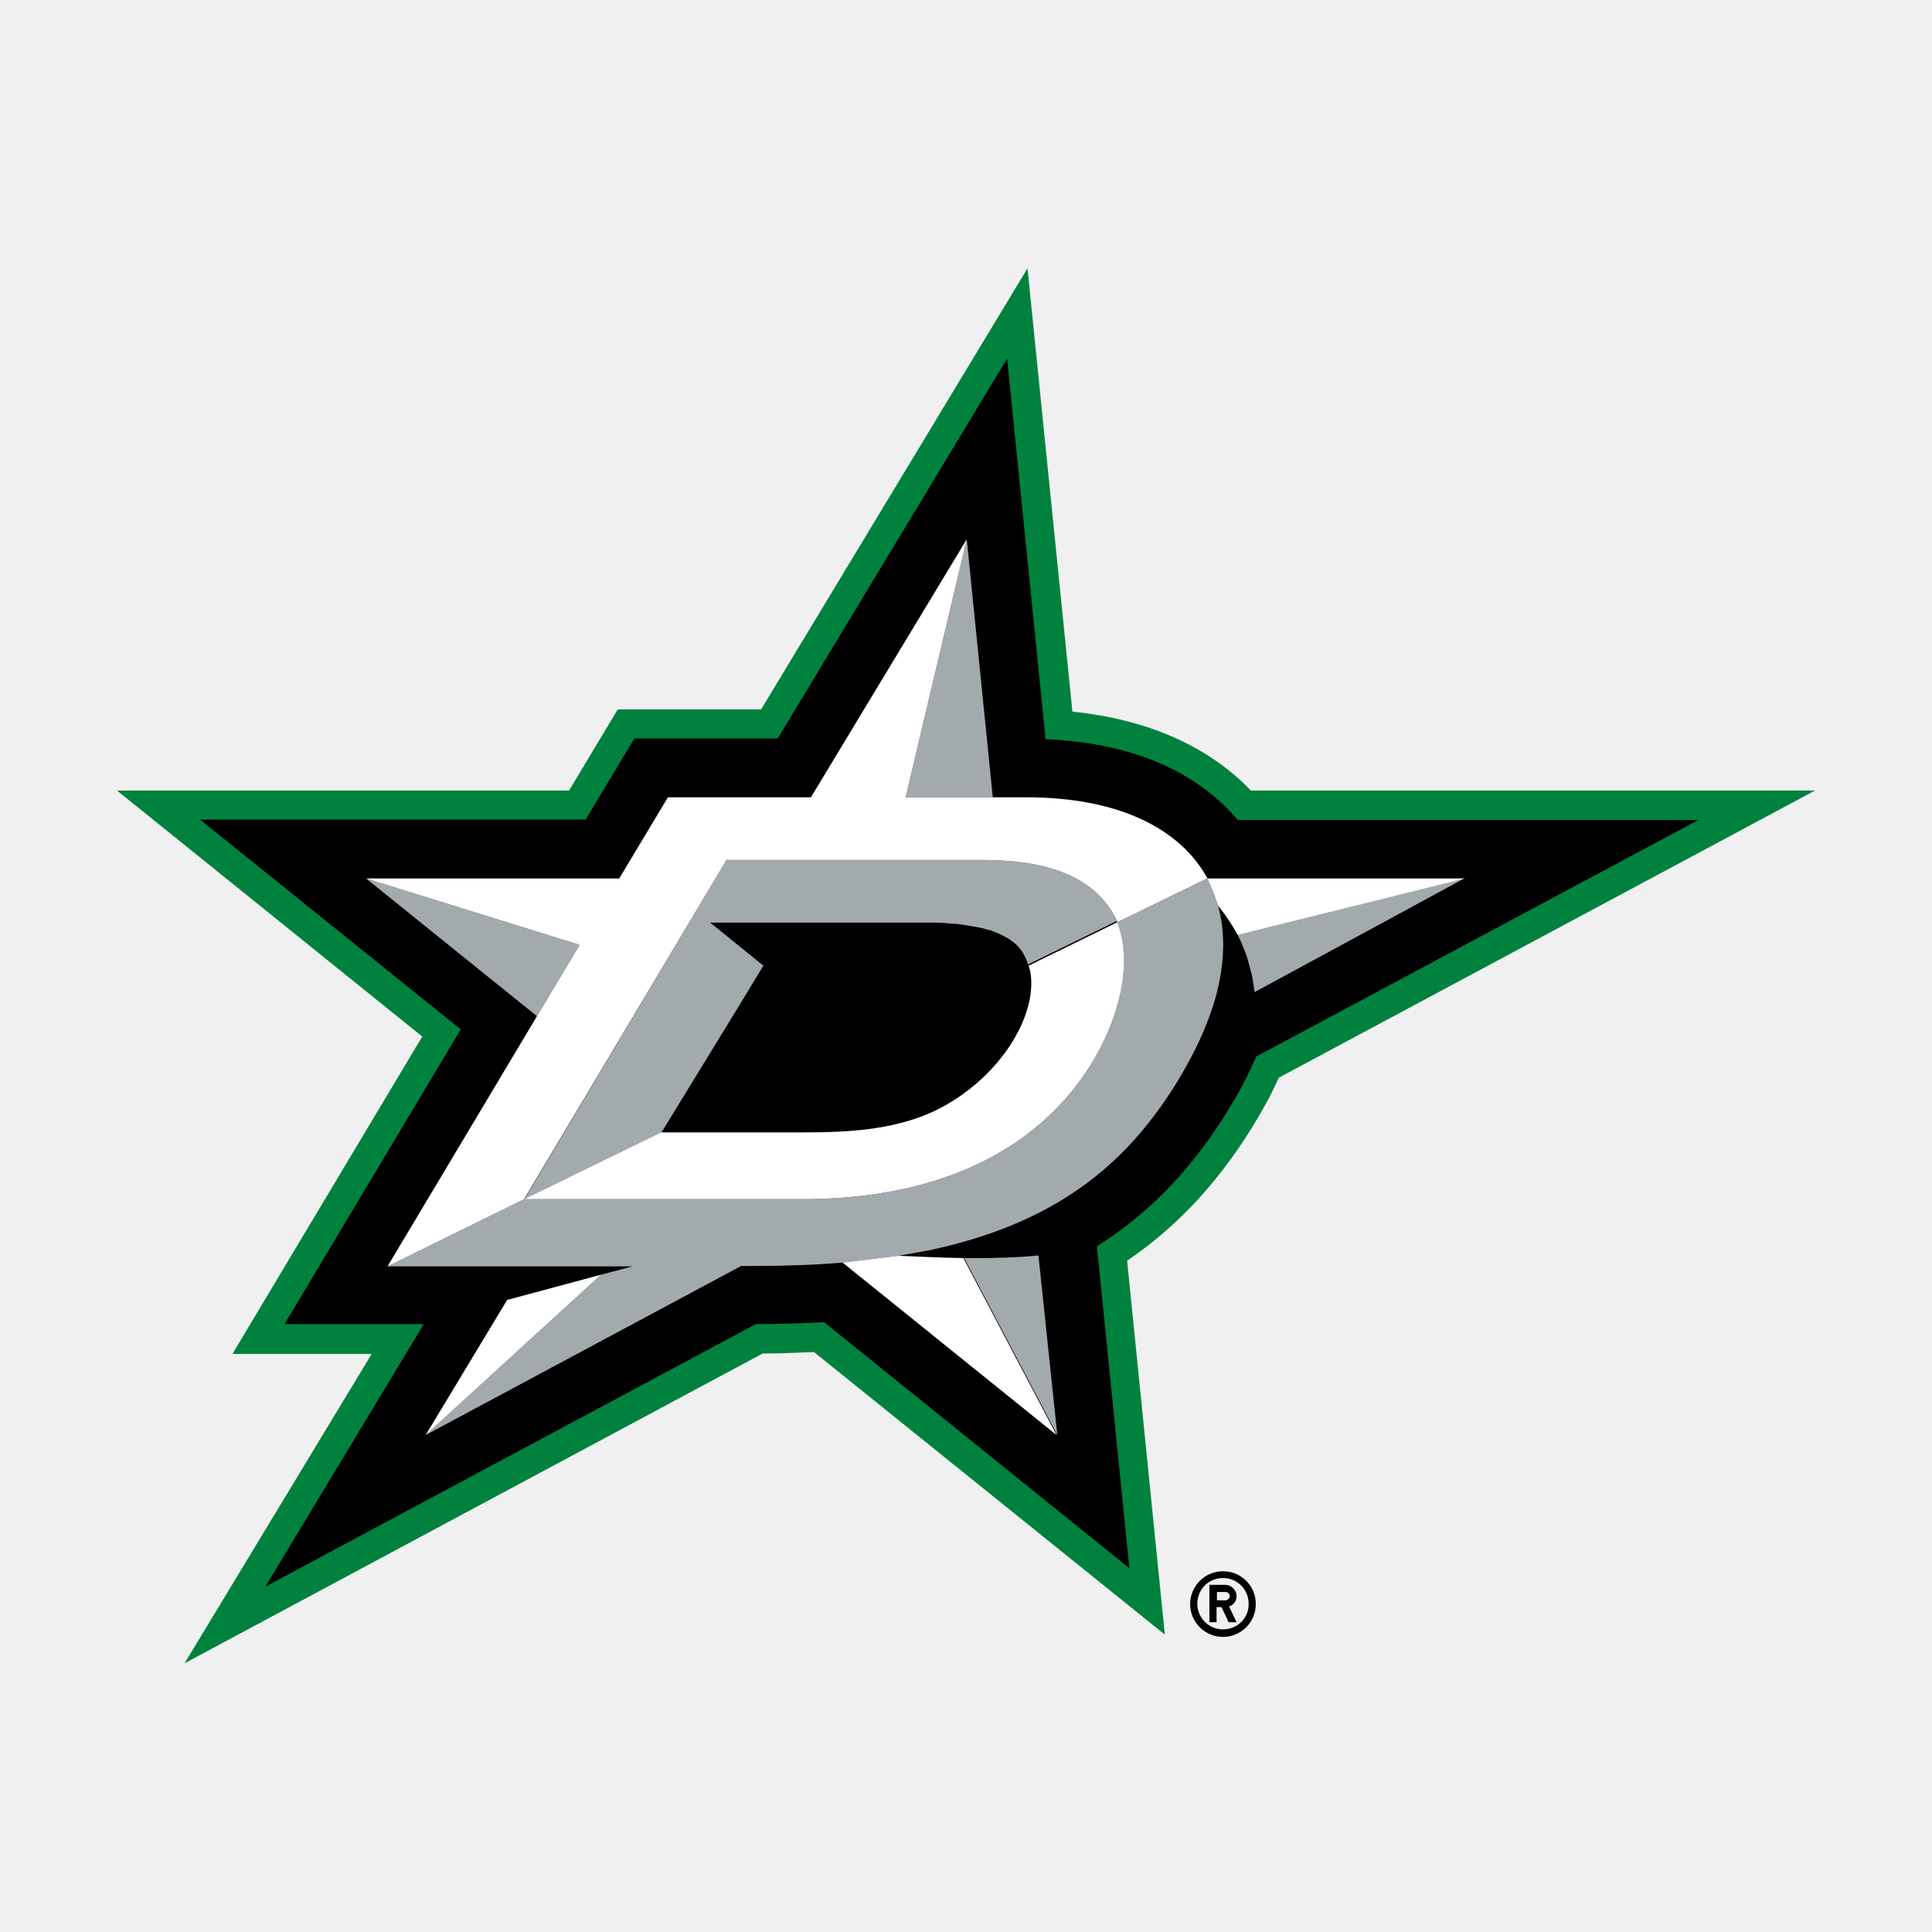
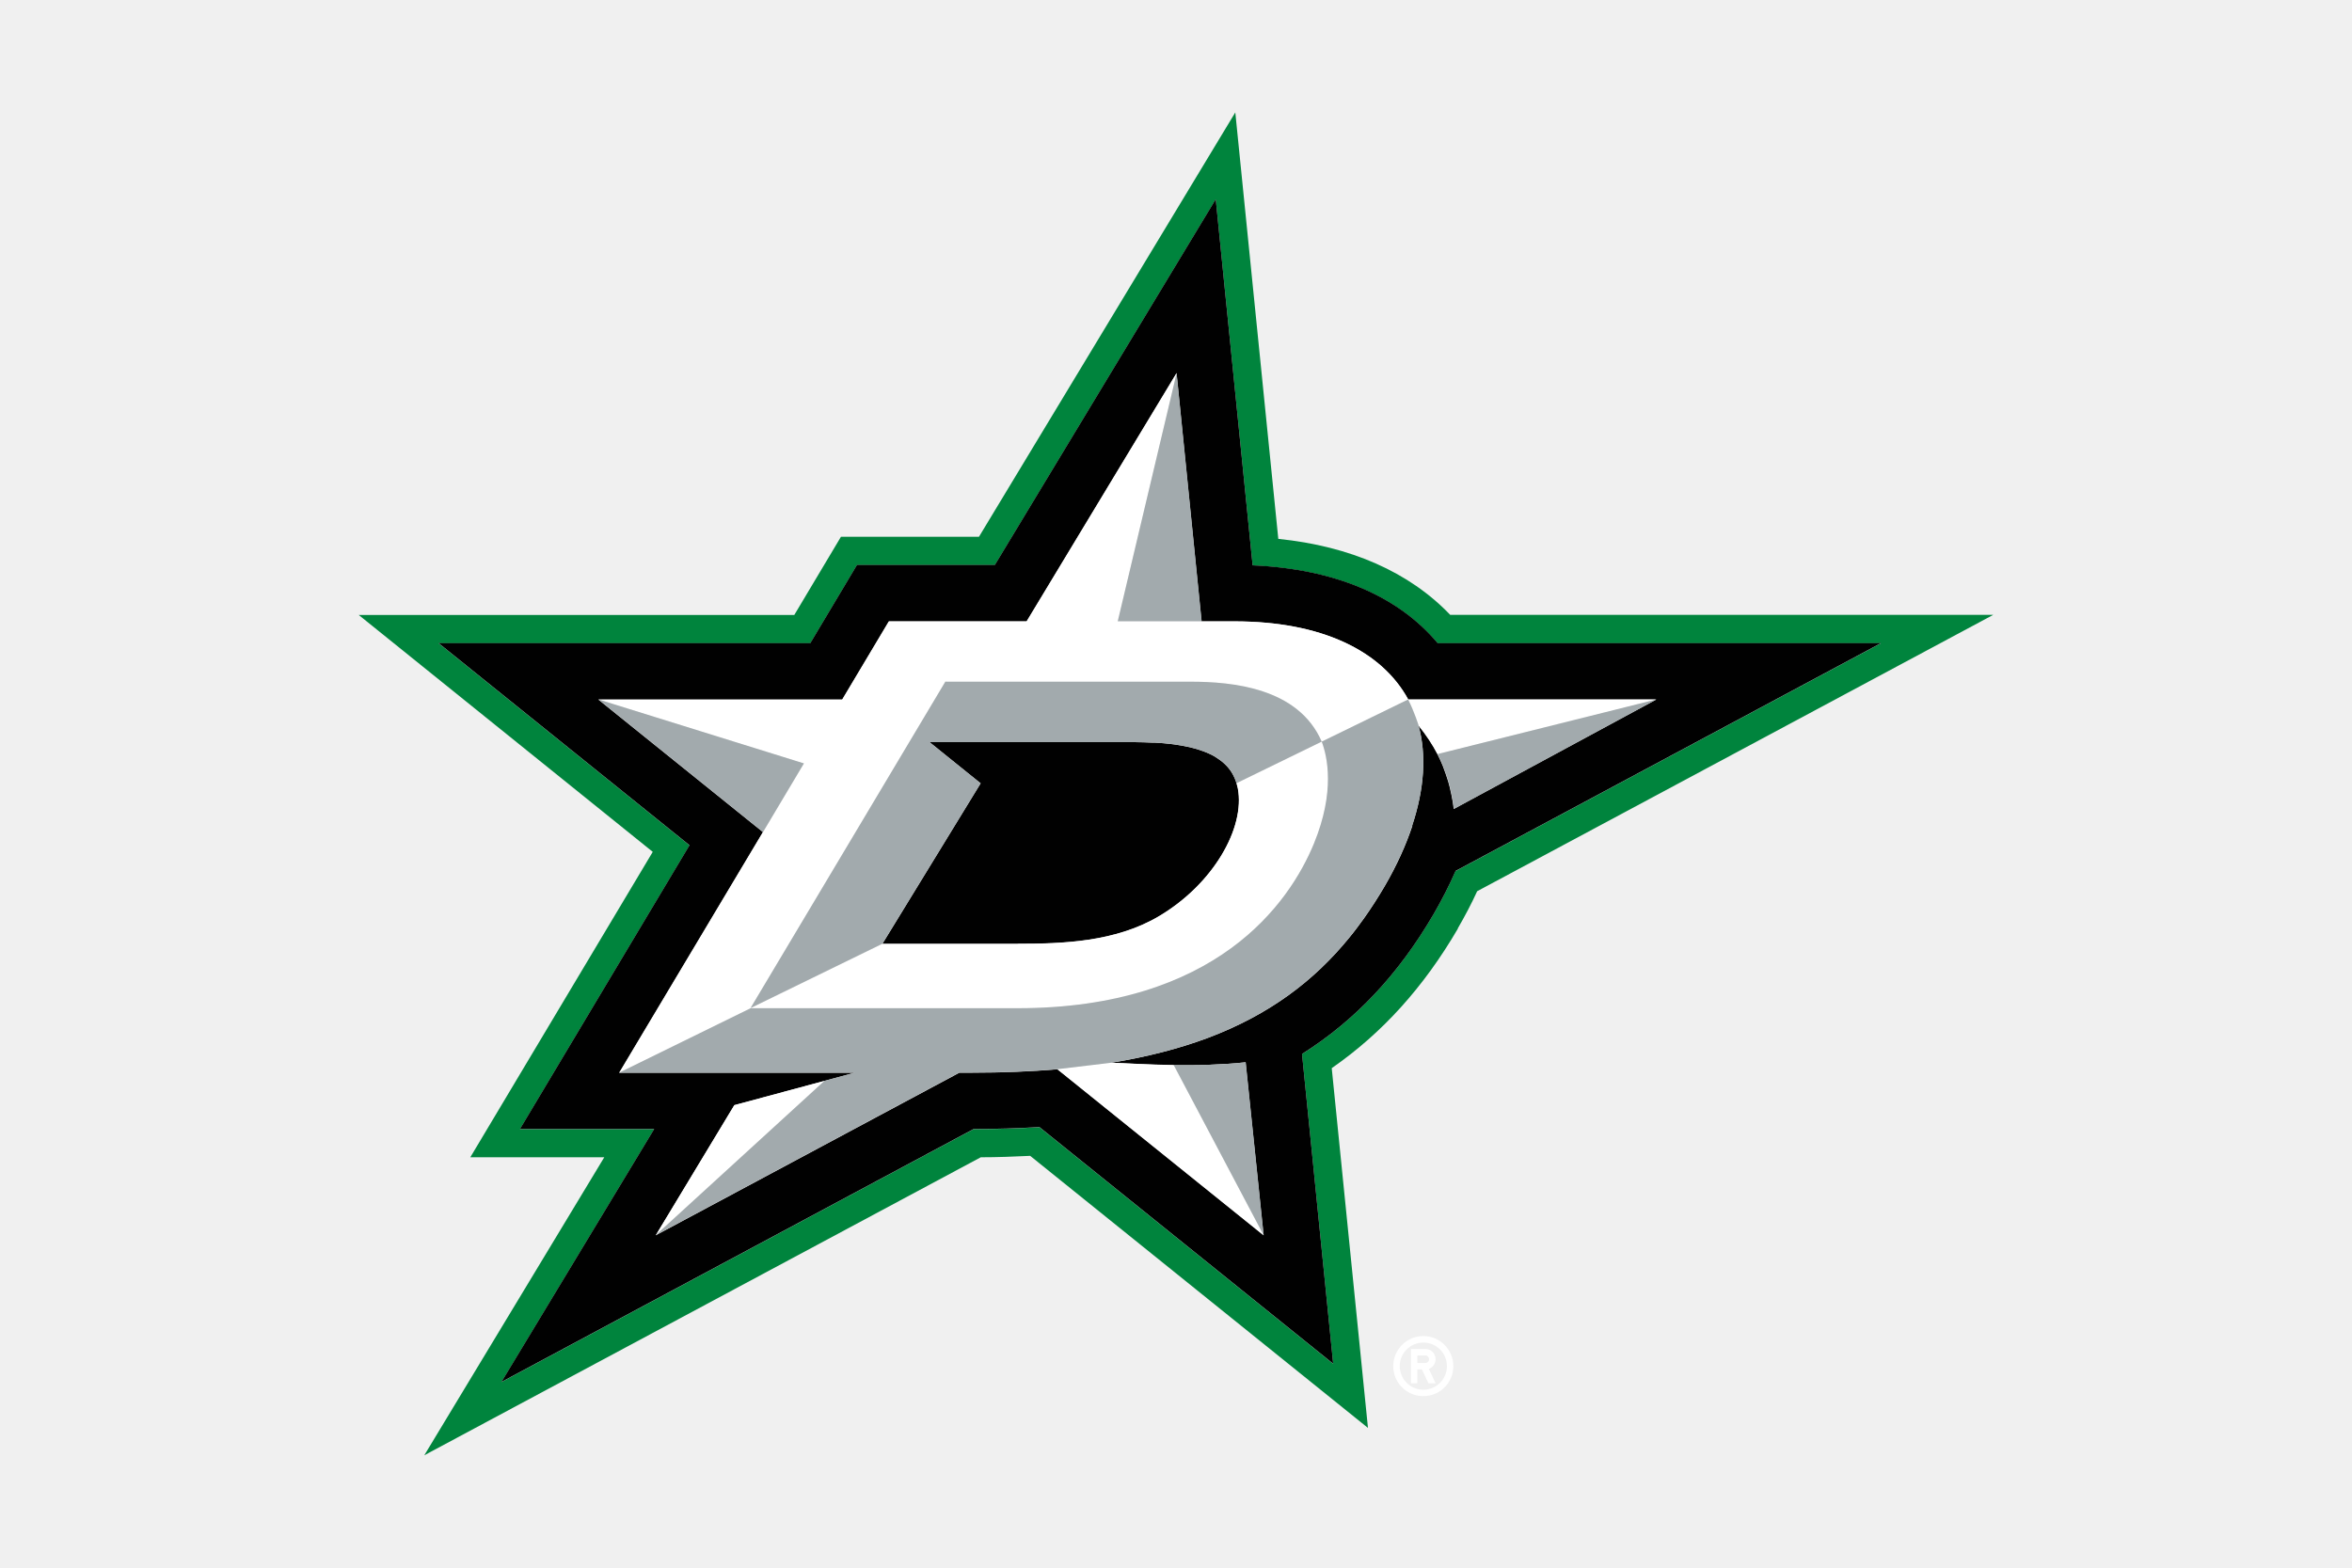
- <svg xmlns="http://www.w3.org/2000/svg" version="1.1" id="Layer_1" x="0px" y="0px" viewBox="0 0 512 512" style="enable-background:new 0 0 512 512;" xml:space="preserve">
-   <style type="text/css">
- 	.st0{fill:#00823E;}
- 	.st1{fill:#A2AAAD;}
- 	.st2{fill:#FFFFFF;}
- </style>
-   <g>
-     <path d="M324.1,416.4c-4.8,0-8.7,3.9-8.7,8.7c0,4.8,3.9,8.7,8.7,8.7c4.8,0,8.7-3.9,8.7-8.7C332.8,420.2,328.9,416.4,324.1,416.4z    M324.1,431.8c-2.8,0-5.2-1.7-6.3-4.2c-0.3-0.8-0.5-1.7-0.5-2.6c0-3.8,3-6.8,6.8-6.8c3.8,0,6.8,3,6.8,6.8   C331,428.8,327.9,431.8,324.1,431.8L324.1,431.8z M327.7,423c0-0.8-0.3-1.5-0.9-2.1c-0.6-0.6-1.3-0.9-2.1-0.9h-4.2v9.9h1.9v-4h1.3   l1.9,4h2.1l-2-4.2C326.9,425.4,327.7,424.3,327.7,423L327.7,423z M324.8,424.1h-2.3v-2.2h2.3c0.6,0,1.1,0.5,1.1,1.1   C325.8,423.6,325.4,424.1,324.8,424.1L324.8,424.1z" />
-     <path class="st0" d="M333.6,295.8c2-3.4,3.8-6.8,5.3-10.2L481,209.5H331.5c-11.2-11.7-27.4-18.9-47.3-20.9L272.3,71.1L201.7,188   h-38l-12.9,21.5H31l80.9,65.2l-50.3,84.1h36.9l-49.6,82l153.2-82.1c4.5,0,9.1-0.2,13.6-0.4l93,74.9l-10-99.1   C312.7,324.6,324.1,312,333.6,295.8L333.6,295.8z" />
-     <path d="M332.9,280l117.2-62.7H328c-11-13.1-28.5-20.5-50.9-21.4L266.9,95l-60.8,100.7h-38l-12.9,21.5H53l69.1,55.6l-46.7,78.1   h36.9l-42,69.6l130-69.6c6,0,12.1-0.2,18.1-0.5l80.9,65.2l-8.6-85.3c14.7-9.3,26.5-21.9,36.2-38.5C329.2,288,331.2,284,332.9,280z" />
-     <path class="st1" d="M322.8,240c0,0-1.2-3.8-2.9-7.2l-23.8,11.6c1.5,4,3.8,13.7-2.1,28.1c-6.7,16.4-26.8,45.3-81.6,45.3h-73.5   l-36.2,17.8h64.9l-8.3,2.2l-46.5,42.5l83.6-44.8h3.5c8.4,0,16.2-0.3,23.5-0.9l14.7-1.8c2.8-0.5,5.6-1,8.3-1.5   c27.3-5.8,45-17.4,57.8-33.5c3.4-4.3,6.5-8.8,9.3-13.7c4-6.9,6.8-13.4,8.6-19.6C324.6,255.4,324.8,247.2,322.8,240L322.8,240   L322.8,240z M153.6,250.4L97,232.8l0,0l45.3,36.5L153.6,250.4L153.6,250.4z M240,211.3h23.1l-6.9-68.4L240,211.3z M328,247.8   c0.6,1.1,1.1,2.2,1.5,3.3c0.1,0.2,0.2,0.5,0.3,0.7c0.3,0.9,0.7,1.8,0.9,2.7c0.1,0.3,0.2,0.7,0.3,1c0.2,0.9,0.5,1.8,0.7,2.7   c0.1,0.3,0.1,0.6,0.2,0.9c0.2,1.3,0.4,2.5,0.6,3.8l0,0l36.2-19.6l19.5-10.6L328,247.8z M275.2,332.7c-1.7,0.2-3.3,0.3-4.9,0.4   c-0.1,0-0.2,0-0.4,0c-1.6,0.1-3.2,0.2-4.7,0.2c-0.1,0-0.3,0-0.4,0c-1.6,0.1-3.1,0.1-4.6,0.1h-0.2c-1.6,0-3.1,0-4.5,0v0l24.7,46.9   L275.2,332.7L275.2,332.7z" />
-     <path class="st1" d="M260,227.9h-67.3l-0.1-0.1l-53.6,90l36.3-17.7l20.7-33.8l6.3-10.4l-4.7-3.8l-9.4-7.6l0,0h56.2   c1.1,0,2.1,0,3.1,0c0.1,0,0.2,0,0.2,0c0.9,0,1.8,0.1,2.6,0.1c0.3,0,0.5,0,0.8,0.1c0.6,0,1.3,0.1,1.9,0.1c0.4,0,0.7,0.1,1,0.1   c0.5,0.1,1,0.1,1.5,0.2c0.4,0.1,0.8,0.1,1.1,0.2c0.4,0.1,0.8,0.1,1.2,0.2c0.4,0.1,0.8,0.1,1.2,0.2c0.3,0.1,0.7,0.1,1,0.2   c0.4,0.1,0.8,0.2,1.1,0.3c0.3,0.1,0.6,0.2,0.9,0.2c0.4,0.1,0.7,0.2,1.1,0.4c0.6,0.2,1.2,0.5,1.8,0.7l0.6,0.3c0.5,0.3,1,0.5,1.5,0.8   c0.3,0.2,0.6,0.4,0.9,0.6c0.1,0.1,0.3,0.2,0.4,0.3c0.3,0.2,0.6,0.5,0.9,0.7c0.1,0.1,0.2,0.2,0.3,0.3c0.3,0.3,0.5,0.6,0.8,0.9   c0.1,0.1,0.2,0.2,0.2,0.3c0.2,0.3,0.5,0.6,0.7,1c0,0.1,0.1,0.2,0.1,0.2c0.2,0.4,0.4,0.8,0.6,1.2c0,0,0,0.1,0,0.1   c0.2,0.5,0.4,0.9,0.5,1.4l0,0l23.5-11.5C289.7,229.6,271.5,227.9,260,227.9L260,227.9L260,227.9z" />
-     <path class="st2" d="M223.3,334.6l56.7,45.7l-24.7-46.9c-7.3-0.1-13.5-0.5-17.3-0.6L223.3,334.6 M134.4,344.5l-21.6,35.8l46.5-42.5    M175.2,300.1l-36.3,17.7h73.5c54.8,0,74.9-28.9,81.6-45.3c5.9-14.4,3.7-24,2.1-28.1l-23.5,11.5c0.1,0.5,0.3,0.9,0.4,1.4   c2.1,10.9-6.8,26.5-21.9,35.3c-11.9,7-26.3,7.5-38.7,7.5H175.2" />
-     <path class="st2" d="M192.6,227.8l0.1,0.1H260c11.4,0,29.7,1.6,36.1,16.5l23.8-11.6c1.7,3.4,2.9,7.2,2.9,7.2   c2.1,2.6,3.8,5.2,5.2,7.8l60.2-15H320c-7.3-13.4-23.9-21.5-47.9-21.5H240l16.2-68.4v0l-41.3,68.4H177l-12.9,21.5H97v0l56.6,17.6   l-11.3,18.9l-39.6,66.3l36.2-17.8L192.6,227.8L192.6,227.8z" />
-   </g>
+ <svg xmlns="http://www.w3.org/2000/svg" viewBox="0 0 960 640">
+   <path fill="#00843d" d="M595.004 379.045c2.925-5.054 5.585-10.107 7.926-15.214l210.645-112.823H591.919c-16.597-17.394-40.64-28.033-70.162-31.011L504.203 45.895 399.572 219.146H343.24l-19.043 31.916H146.425l120.004 96.705-74.471 124.685h54.683l-73.46 121.653 227.135-121.653c6.809 0 13.565-.266 20.161-.585l137.877 111.067-14.788-146.866c20.586-14.309 37.501-32.98 51.491-56.97m-63.619 51.225 12.713 126.44-119.898-96.599c-8.67.532-17.713.798-26.862.798L204.672 564.21l62.342-103.248h-54.789l69.204-115.855-102.397-82.503H330.74l19.043-31.915h56.278l90.163-149.314 15.054 149.473c33.245 1.436 59.257 12.341 75.534 31.756h180.91l-173.676 93.035c-2.553 5.852-5.532 11.809-8.989 17.661-14.363 24.575-31.916 43.299-53.672 57.023" />
+   <path fill="#010101" d="M415.424 385.268c18.351 0 39.629-.745 57.289-11.064 22.394-13.086 35.586-36.172 32.501-52.396a24 24 0 0 0-.532-2.074c-.426-1.489-1.064-2.872-1.809-4.149 0 0-.053-.107-.106-.16a16.3 16.3 0 0 0-2.713-3.351l-.213-.213c-1.01-.957-2.234-1.861-3.51-2.659a1.7 1.7 0 0 1-.373-.266c-1.33-.798-2.766-1.436-4.362-2.075-.212-.053-.372-.159-.585-.213a42 42 0 0 0-5.159-1.542 17 17 0 0 0-.745-.16c-1.862-.425-3.83-.744-5.958-1.064a4.7 4.7 0 0 1-.85-.106 88 88 0 0 0-6.81-.585h-.85c-2.394-.107-4.895-.16-7.554-.213h-83.673l10.426 8.405 10.426 8.404-22.076 36.065-18.032 29.469h55.214z" />
+   <path fill="#010101" d="m594.046 355.586 173.676-93.035h-180.91c-16.277-19.415-42.289-30.32-75.535-31.756L496.224 81.322l-90.163 149.313h-56.278l-19.043 31.916H179.032l102.397 82.503-69.204 115.855h54.789l-62.343 103.248 192.72-103.248c9.149 0 18.192-.266 26.862-.798l119.898 96.599-12.713-126.44c21.756-13.724 39.31-32.448 53.672-57.023 3.404-5.852 6.436-11.809 8.989-17.661m-17.607-18.458c-2.606 7.82-6.276 16.01-11.223 24.522-2.713 4.628-5.532 9.043-8.564 13.299-1.915 2.659-3.83 5.266-5.905 7.766-14.309 17.607-32.607 31.544-57.927 41.065-11.597 4.309-24.629 7.713-39.417 10.107 5.586.159 14.788.798 25.64.957h7.074c2.234 0 4.522-.053 6.809-.16h.585c2.341-.106 4.681-.212 7.022-.372h.425c2.447-.16 4.894-.372 7.394-.638l7.341 70.64-84.152-67.767c-10.798.904-22.341 1.383-34.842 1.383h-5.159l-123.941 66.385 32.076-53.14 49.15-13.245h-96.173l58.672-98.248-67.183-54.098h99.525l19.043-31.916h56.225l61.226-101.386 10.213 101.386h13.351c35.48 0 60.109 11.969 70.96 31.916h101.28l-82.662 44.682a61 61 0 0 0-.905-5.585l-.319-1.436a46 46 0 0 0-.957-3.883c-.16-.532-.319-1.064-.479-1.543-.425-1.277-.851-2.606-1.33-3.83-.159-.372-.266-.744-.425-1.17-.692-1.65-1.383-3.298-2.234-4.894-2.075-3.99-4.628-7.82-7.713-11.65 3.244 11.81 2.446 25.64-2.66 40.906" />
+   <path fill="#fff" d="m385.954 278.243.213.107h99.844c16.915 0 43.99 2.447 53.512 24.469l35.32-17.235c-10.851-19.947-35.48-31.916-70.959-31.916h-47.608l24.043-101.386-61.226 101.386h-56.225l-19.043 31.916H244.3l83.886 26.118-16.703 27.98-58.672 98.248 53.672-26.331 79.577-133.356zM348.879 437.93l-49.151 13.245-32.076 53.14 68.939-63.087z" />
+   <path fill="#fff" d="m586.812 307.872 89.259-22.341h-101.28c2.553 5 4.308 10.692 4.308 10.692 3.085 3.776 5.639 7.66 7.713 11.649M505.267 321.863c3.085 16.17-10.16 39.256-32.501 52.395-17.661 10.319-38.938 11.064-57.29 11.064h-55.214L306.43 411.6h108.94c81.226 0 110.961-42.927 120.962-67.184 8.776-21.33 5.479-35.639 3.191-41.65l-34.788 16.969c.213.691.372 1.383.532 2.074M431.594 436.493l84.152 67.768-36.703-69.47c-10.852-.16-20.054-.798-25.639-.957l-21.81 2.606" />
+   <path fill="#a2aaad" d="m574.79 285.531-35.32 17.234c2.287 6.011 5.585 20.32-3.191 41.651-10.001 24.256-39.789 67.183-120.962 67.183h-108.94l-53.672 26.331h96.174l-12.341 3.298-68.939 63.034 123.941-66.386h5.159c12.501 0 24.044-.478 34.842-1.383l21.809-2.606c14.788-2.394 27.82-5.798 39.416-10.107 25.32-9.468 43.619-23.458 57.928-41.012 2.021-2.5 3.989-5.106 5.904-7.766 3.032-4.256 5.852-8.671 8.564-13.298 4.947-8.511 8.618-16.703 11.224-24.523 5.054-15.266 5.852-29.096 2.66-40.905 0 0-1.755-5.692-4.309-10.692M508.405 433.674c-2.447.266-4.947.479-7.394.639h-.425c-2.394.159-4.734.266-7.022.372h-.585c-2.34.053-4.574.106-6.809.16h-7.074l36.703 69.47-7.341-70.641zM456.223 253.615h34.256l-10.213-101.333zM244.247 285.531l67.183 54.151 16.703-28.033z" />
+   <path fill="#a2aaad" d="M485.958 278.296h-99.844l-.213-.106-79.577 133.356 53.831-26.278 18.033-29.416 22.075-36.065-10.426-8.404-10.426-8.405h83.673c2.66 0 5.16.053 7.554.213h.851c2.394.106 4.681.319 6.809.585.266 0 .585.053.851.106 2.127.266 4.096.639 5.957 1.064.266 0 .479.107.745.16a42 42 0 0 1 5.16 1.542c.213.054.372.107.585.213a25.4 25.4 0 0 1 4.362 2.075c.159.053.266.159.425.266 1.33.798 2.5 1.702 3.511 2.659.107.054.16.16.213.213a16.3 16.3 0 0 1 2.713 3.351c0 .053 0 .107.053.16.745 1.277 1.383 2.66 1.809 4.149l34.788-16.969c-9.522-22.022-36.597-24.469-53.512-24.469M586.812 307.872a81 81 0 0 1 2.234 4.894c.16.372.266.744.426 1.17.479 1.277.957 2.553 1.33 3.83.159.532.319 1.064.478 1.543.373 1.276.692 2.606.958 3.883l.319 1.436c.372 1.808.638 3.67.904 5.585l82.663-44.682-89.259 22.288z" />
+   <path fill="#fff" d="M593.196 557.721c0-6.756-5.479-12.288-12.235-12.288s-12.288 5.479-12.288 12.288 5.479 12.234 12.288 12.234 12.235-5.479 12.235-12.234m-21.863 0c0-5.32 4.309-9.628 9.628-9.628s9.628 4.308 9.628 9.628-4.309 9.628-9.628 9.628-9.628-4.309-9.628-9.628" />
+   <path fill="#fff" d="m585.961 564.743-2.766-5.905c1.596-.585 2.766-2.127 2.766-3.936 0-2.287-1.862-4.202-4.149-4.202h-5.905v14.043h2.607v-5.692h1.862l2.659 5.692zm-4.149-8.298h-3.298v-3.086h3.298a1.544 1.544 0 0 1 0 3.086" />
</svg>
